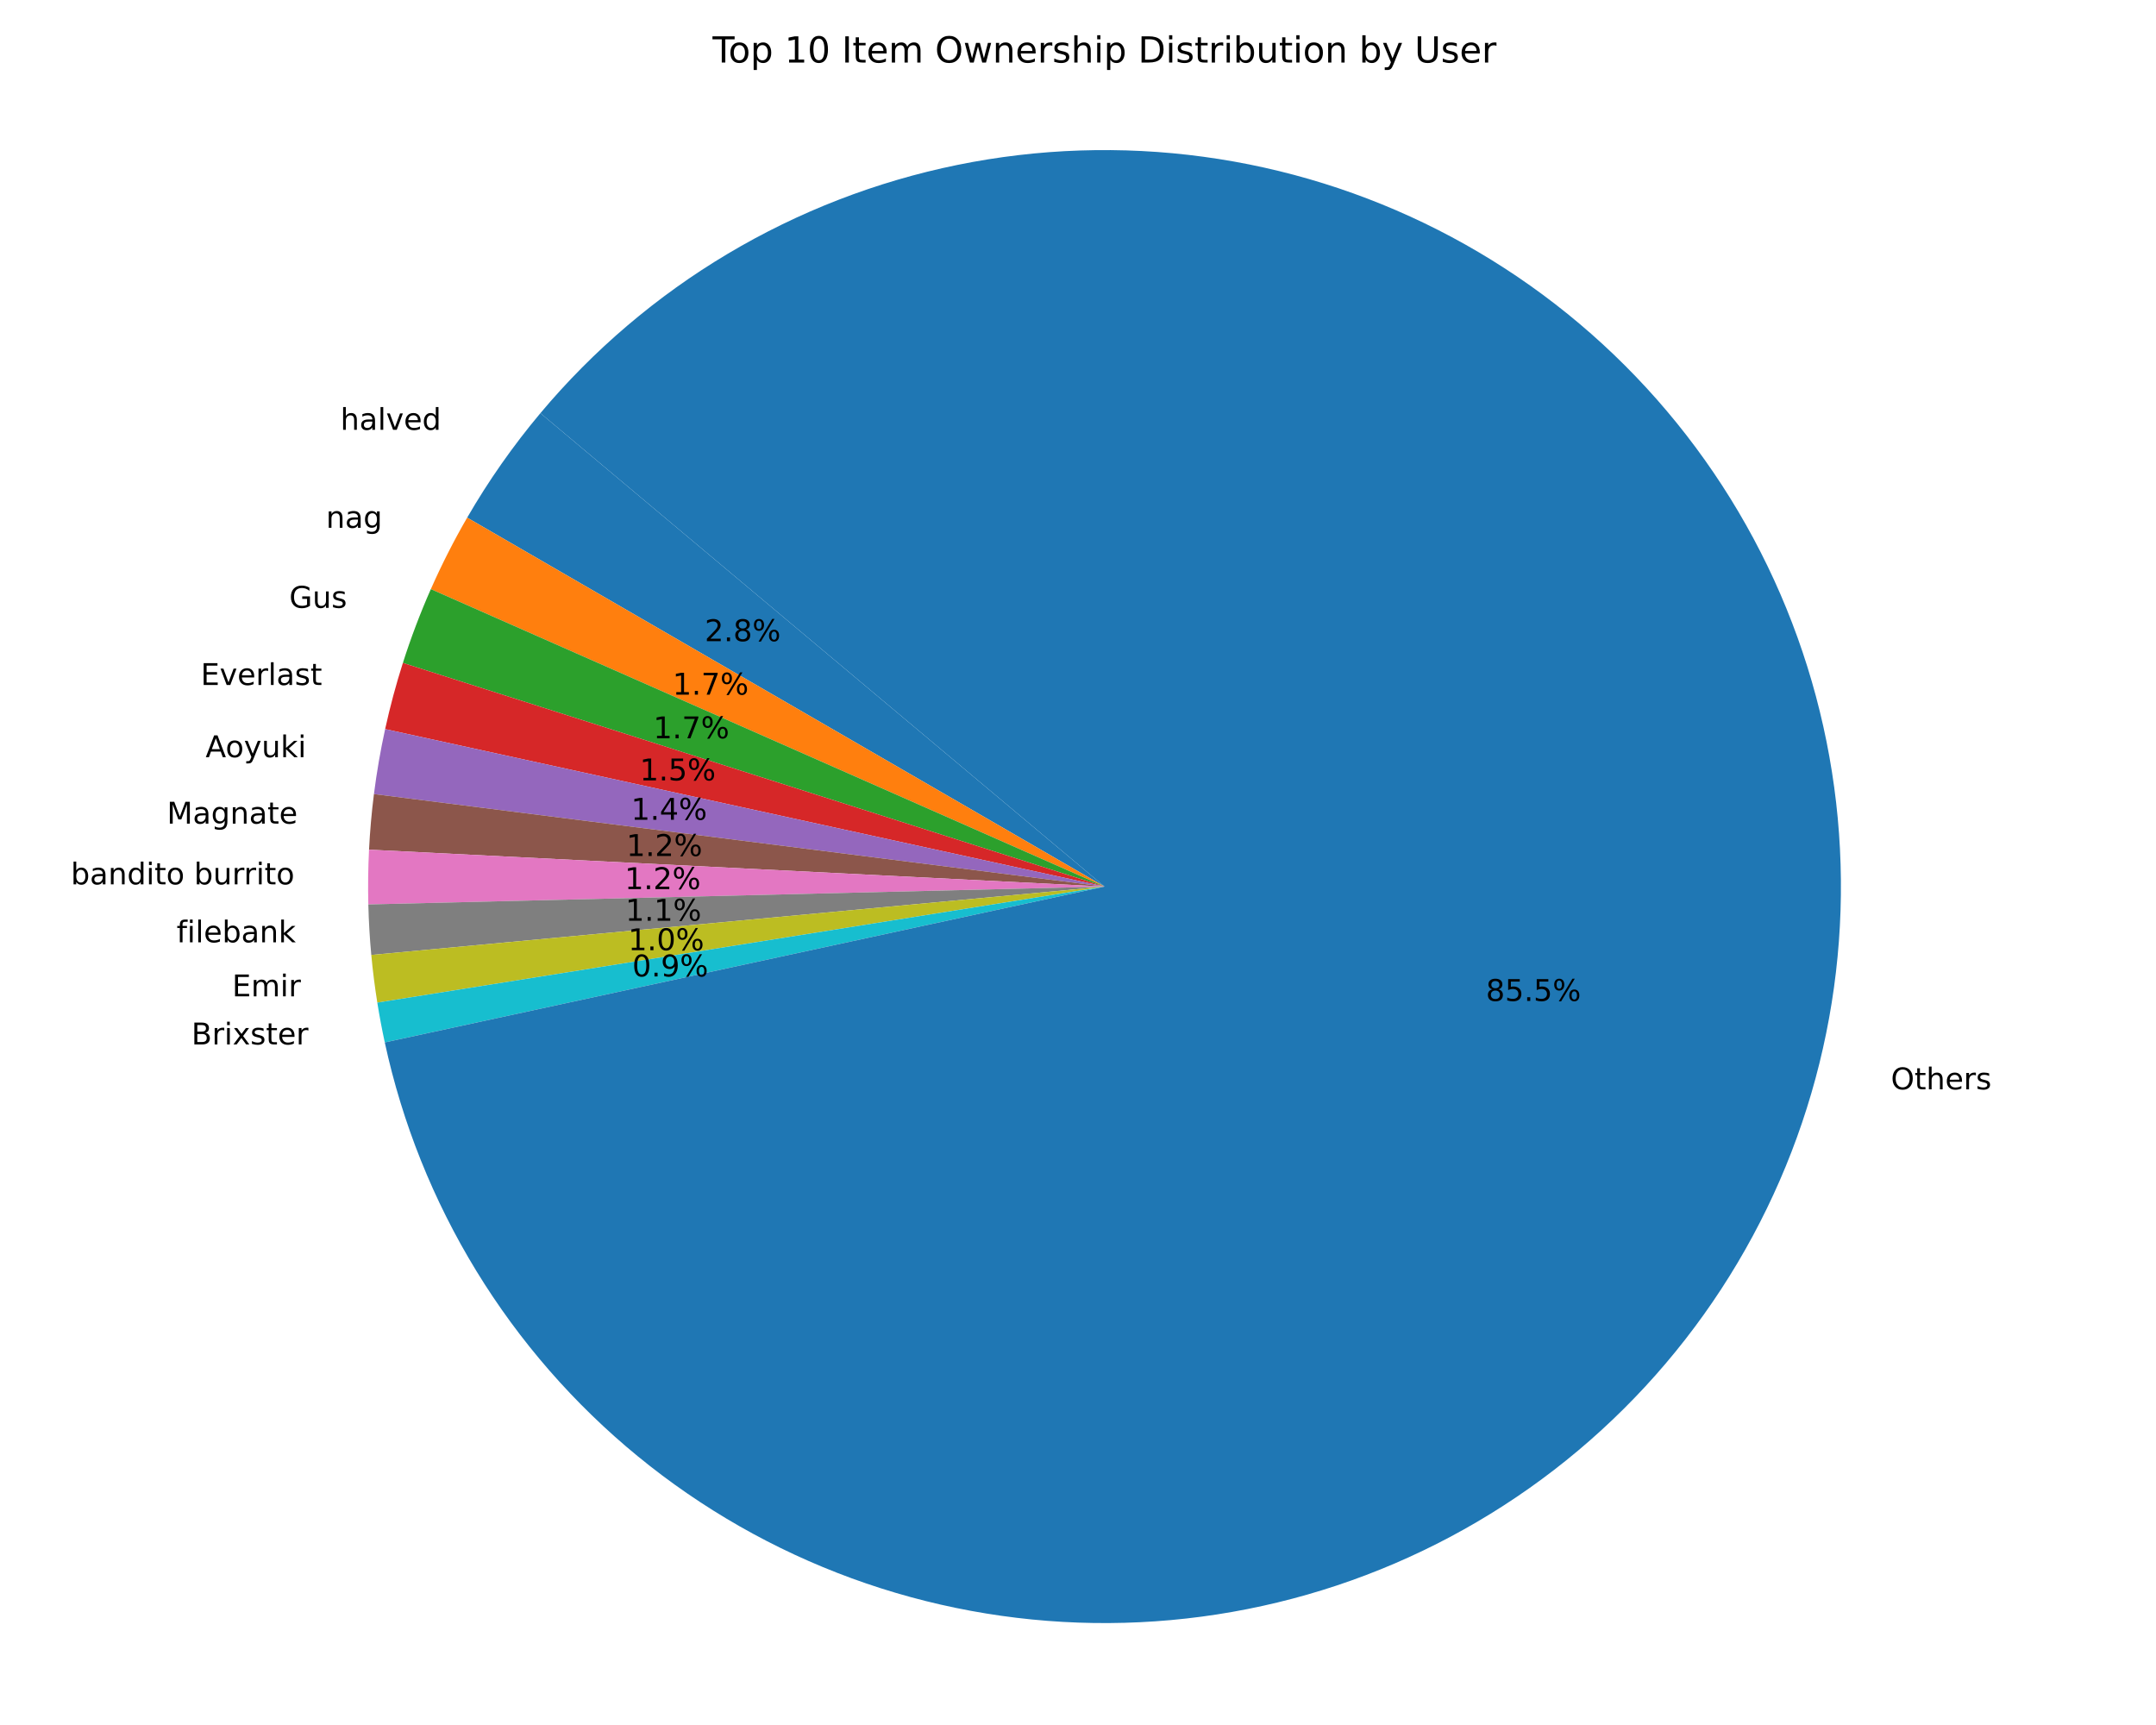
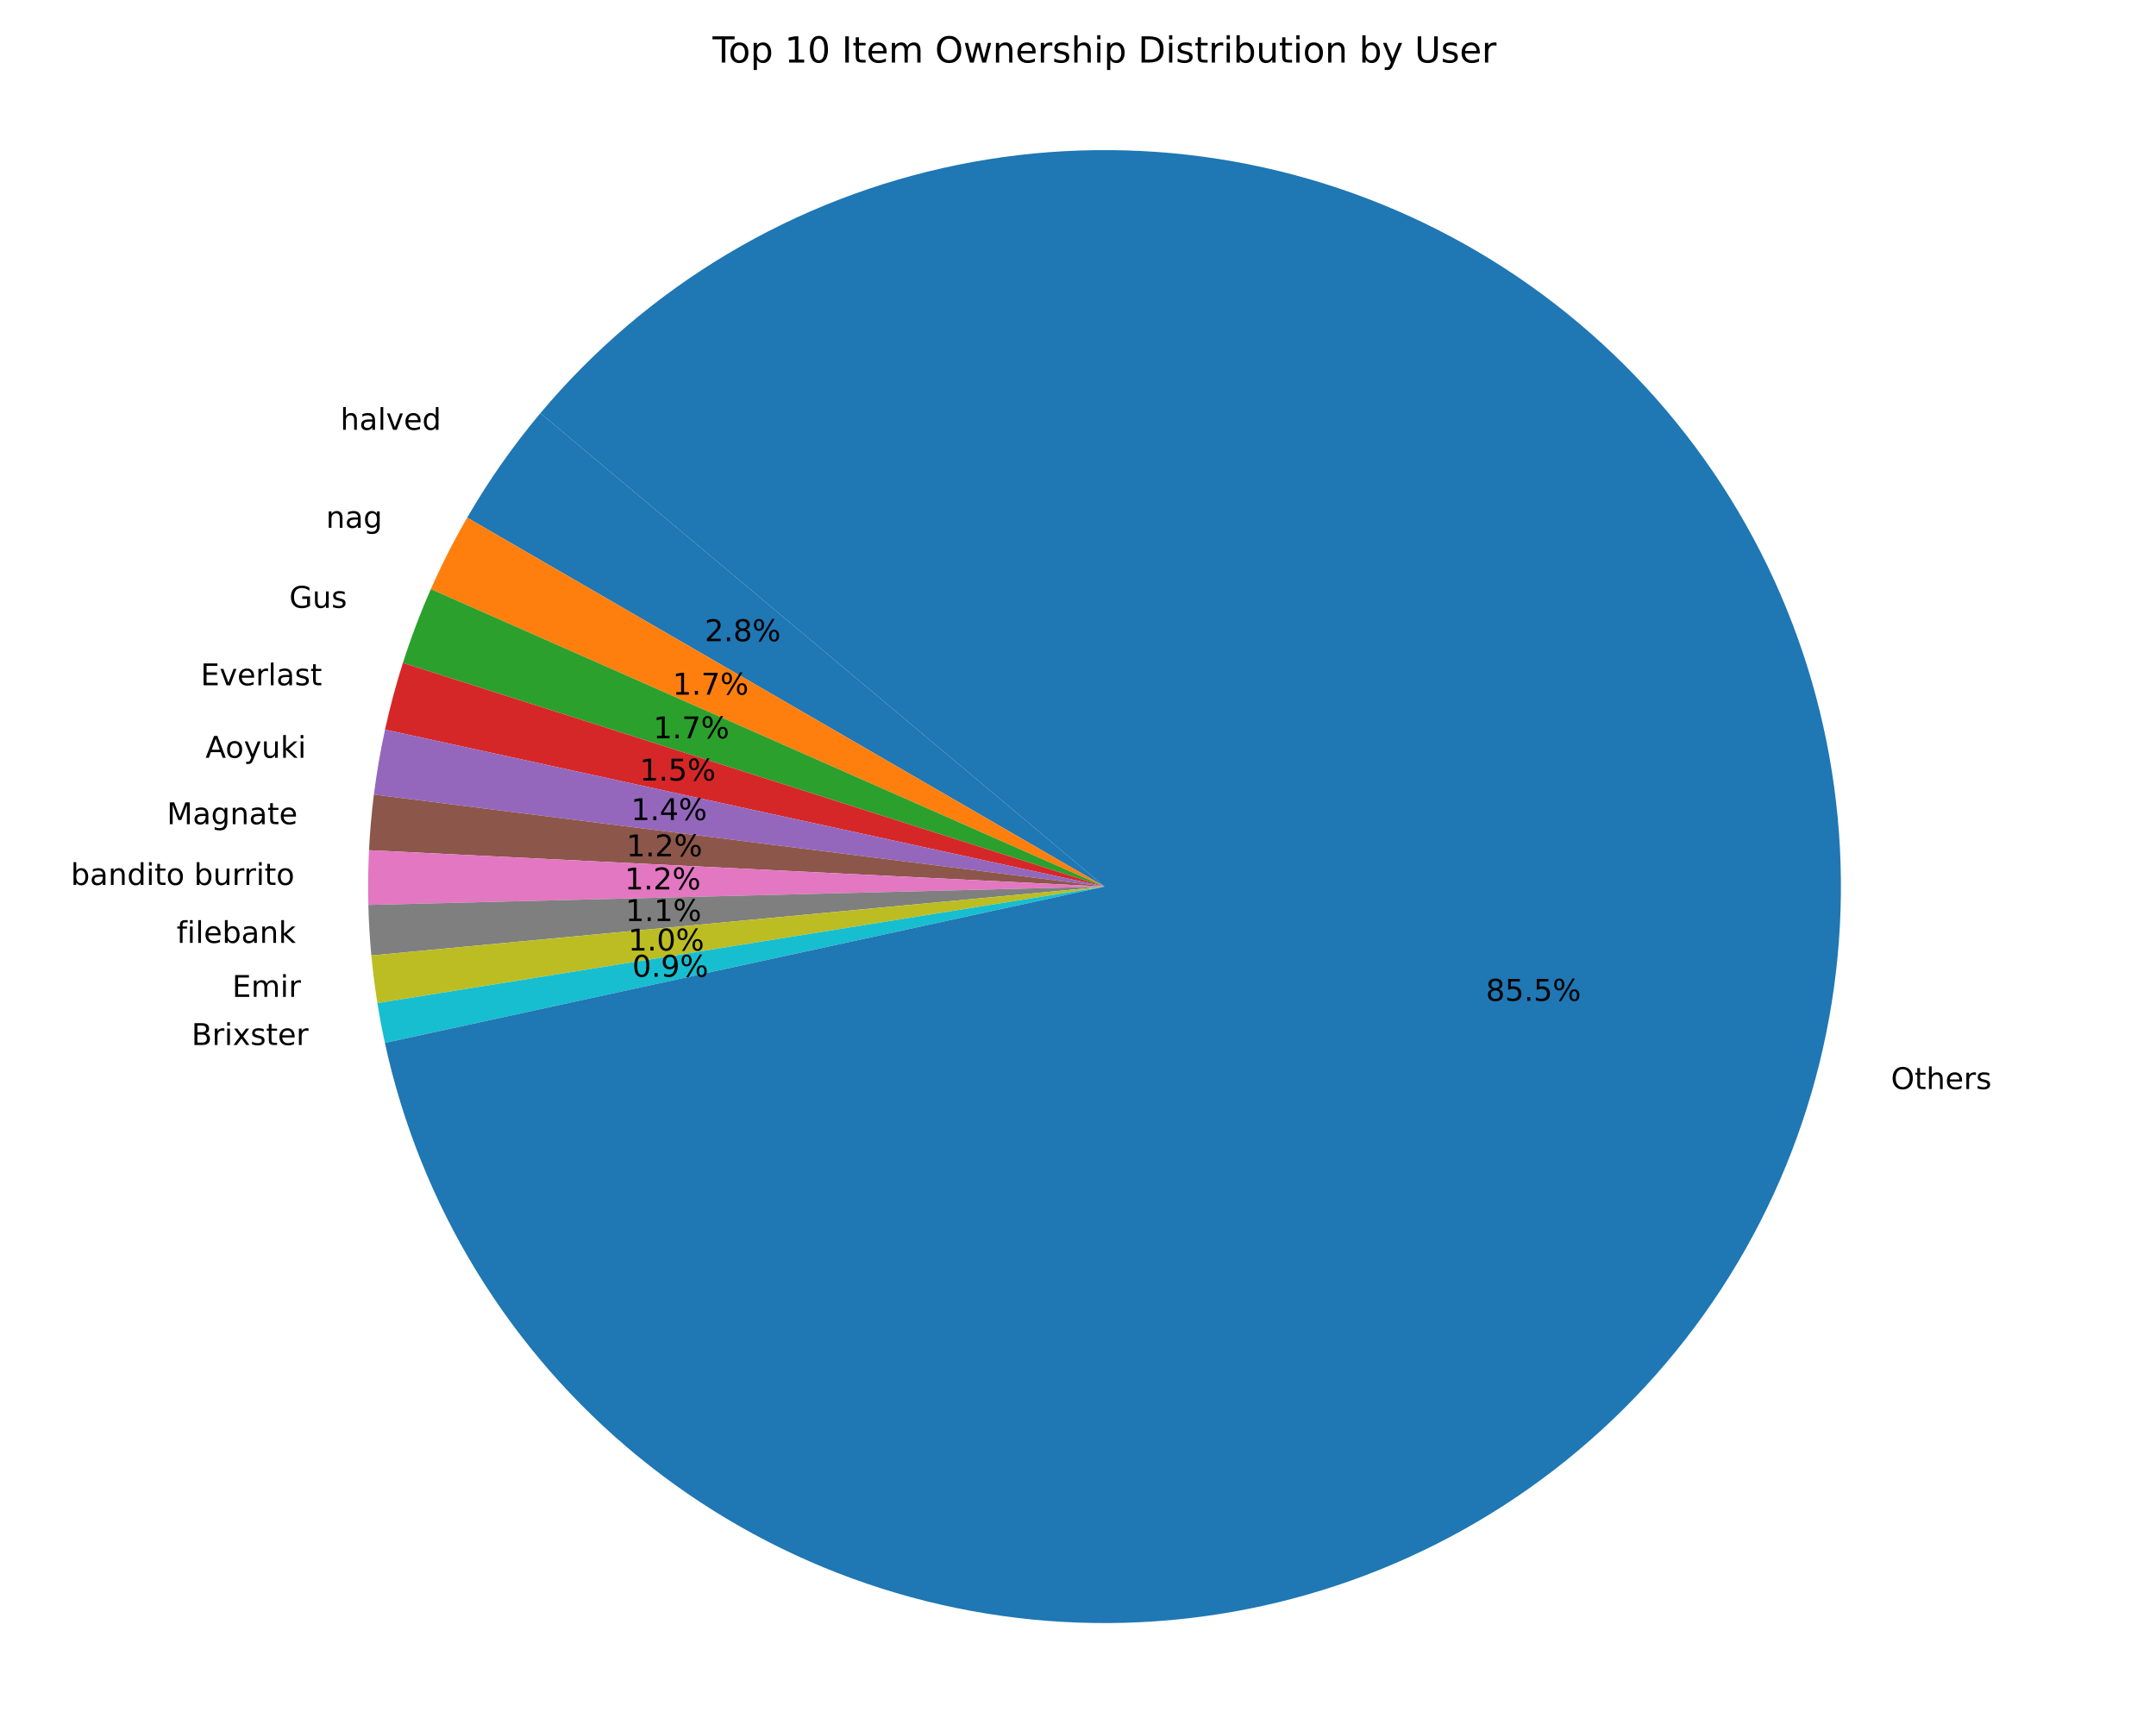
<svg xmlns="http://www.w3.org/2000/svg" xmlns:xlink="http://www.w3.org/1999/xlink" width="720pt" height="576pt" viewBox="0 0 720 576" version="1.1">
  <defs>
    <style type="text/css">*{stroke-linejoin: round; stroke-linecap: butt}</style>
  </defs>
  <g id="figure_1">
    <g id="patch_1">
      <path d="M 0 576  L 720 576  L 720 0  L 0 0  z " style="fill: #ffffff" />
    </g>
    <g id="axes_1">
      <g id="patch_2">
-         <path d="M 180.465 137.962  C 175.895 143.409 171.562 149.051 167.481 154.874  C 163.399 160.697 159.572 166.693 156.01 172.848  L 368.856 296.04  z " style="fill: #1f77b4" />
+         <path d="M 180.467 137.962  C 175.896 143.409 171.564 149.052 167.482 154.874  C 163.401 160.697 159.574 166.694 156.012 172.848  L 368.857 296.04  z " style="fill: #1f77b4" />
      </g>
      <g id="patch_3">
-         <path d="M 156.01 172.848  C 153.773 176.712 151.642 180.637 149.619 184.618  C 147.596 188.599 145.681 192.634 143.878 196.719  L 368.856 296.04  z " style="fill: #ff7f0e" />
+         <path d="M 156.012 172.848  C 153.775 176.713 151.643 180.638 149.62 184.618  C 147.597 188.599 145.683 192.634 143.879 196.719  L 368.857 296.04  z " style="fill: #ff7f0e" />
      </g>
      <g id="patch_4">
-         <path d="M 143.878 196.719  C 142.104 200.738 140.437 204.804 138.881 208.912  C 137.324 213.02 135.878 217.169 134.544 221.355  L 368.856 296.04  z " style="fill: #2ca02c" />
+         <path d="M 143.879 196.719  C 142.105 200.738 140.439 204.804 138.883 208.912  C 137.326 213.02 135.88 217.17 134.546 221.355  L 368.857 296.04  z " style="fill: #2ca02c" />
      </g>
      <g id="patch_5">
-         <path d="M 134.544 221.355  C 133.386 224.99 132.312 228.651 131.324 232.336  C 130.335 236.021 129.433 239.728 128.617 243.455  L 368.856 296.04  z " style="fill: #d62728" />
+         <path d="M 134.546 221.355  C 133.379 225.018 132.297 228.707 131.303 232.42  C 130.308 236.133 129.401 239.869 128.582 243.625  L 368.857 296.04  z " style="fill: #d62728" />
      </g>
      <g id="patch_6">
-         <path d="M 128.617 243.455  C 127.832 247.041 127.128 250.643 126.504 254.261  C 125.881 257.878 125.338 261.509 124.877 265.15  L 368.856 296.04  z " style="fill: #9467bd" />
+         <path d="M 128.582 243.625  C 127.8 247.211 127.098 250.814 126.477 254.432  C 125.856 258.049 125.316 261.68 124.857 265.322  L 368.857 296.04  z " style="fill: #9467bd" />
      </g>
      <g id="patch_7">
-         <path d="M 124.877 265.15  C 124.487 268.232 124.155 271.322 123.882 274.417  C 123.609 277.511 123.394 280.611 123.239 283.714  L 368.856 296.04  z " style="fill: #8c564b" />
+         <path d="M 124.857 265.322  C 124.469 268.405 124.14 271.494 123.868 274.589  C 123.597 277.684 123.385 280.784 123.232 283.887  L 368.857 296.04  z " style="fill: #8c564b" />
      </g>
      <g id="patch_8">
-         <path d="M 123.239 283.714  C 123.086 286.759 122.99 289.807 122.95 292.856  C 122.911 295.905 122.928 298.954 123.002 302.003  L 368.856 296.04  z " style="fill: #e377c2" />
+         <path d="M 123.232 283.887  C 123.081 286.933 122.987 289.981 122.95 293.03  C 122.912 296.078 122.932 299.128 123.008 302.176  L 368.857 296.04  z " style="fill: #e377c2" />
      </g>
      <g id="patch_9">
-         <path d="M 123.002 302.003  C 123.07 304.82 123.187 307.635 123.352 310.448  C 123.517 313.261 123.73 316.071 123.992 318.877  L 368.856 296.04  z " style="fill: #7f7f7f" />
+         <path d="M 123.008 302.176  C 123.078 304.993 123.197 307.808 123.364 310.621  C 123.531 313.434 123.746 316.244 124.01 319.05  L 368.857 296.04  z " style="fill: #7f7f7f" />
      </g>
      <g id="patch_10">
-         <path d="M 123.992 318.877  C 124.24 321.539 124.532 324.196 124.867 326.849  C 125.202 329.501 125.58 332.148 126.001 334.788  L 368.856 296.04  z " style="fill: #bcbd22" />
+         <path d="M 124.01 319.05  C 124.26 321.711 124.554 324.369 124.89 327.021  C 125.227 329.673 125.607 332.319 126.03 334.959  L 368.857 296.04  z " style="fill: #bcbd22" />
      </g>
      <g id="patch_11">
-         <path d="M 126.001 334.788  C 126.356 337.014 126.742 339.235 127.158 341.45  C 127.575 343.666 128.021 345.876 128.498 348.079  L 368.856 296.04  z " style="fill: #17becf" />
+         <path d="M 126.03 334.959  C 126.387 337.185 126.774 339.405 127.192 341.621  C 127.61 343.836 128.058 346.045 128.537 348.248  L 368.857 296.04  z " style="fill: #17becf" />
      </g>
      <g id="patch_12">
-         <path d="M 128.498 348.079  C 134.336 375.041 144.669 400.83 159.063 424.363  C 173.458 447.897 191.711 468.842 213.055 486.319  C 234.4 503.795 258.534 517.557 284.445 527.026  C 310.356 536.495 337.676 541.537 365.26 541.94  C 392.844 542.343 420.3 538.102 446.477 529.395  C 472.654 520.688 497.18 507.638 519.026 490.793  C 540.873 473.947 559.73 453.545 574.806 430.443  C 589.883 407.34 600.965 381.864 607.589 355.084  C 614.212 328.304 616.282 300.6 613.713 273.133  C 611.143 245.666 603.97 218.826 592.494 193.739  C 581.019 168.653 565.403 145.675 546.303 125.769  C 527.203 105.864 504.889 89.314 480.297 76.813  C 455.705 64.312 429.184 56.037 401.847 52.337  C 374.509 48.636 346.743 49.561 319.712 55.074  C 292.682 60.587 266.771 70.608 243.066 84.719  C 219.361 98.83 198.198 116.829 180.465 137.962  L 368.856 296.04  z " style="fill: #1f77b4" />
+         <path d="M 128.537 348.248  C 134.392 375.203 144.742 400.981 159.15 424.502  C 173.558 448.022 191.822 468.953 213.174 486.414  C 234.527 503.875 258.665 517.621 284.578 527.073  C 310.491 536.526 337.811 541.552 365.391 541.941  C 392.971 542.33 420.422 538.076 446.591 529.357  C 472.76 520.638 497.276 507.579 519.112 490.726  C 540.949 473.873 559.794 453.466 574.86 430.361  C 589.925 407.255 600.997 381.779 607.61 355  C 614.223 328.221 616.284 300.52 613.706 273.058  C 611.128 245.595 603.948 218.761 592.468 193.681  C 580.987 168.6 565.368 145.629 546.266 125.731  C 527.164 105.832 504.85 89.289 480.259 76.794  C 455.668 64.299 429.15 56.03 401.815 52.333  C 374.481 48.636 346.719 49.565 319.692 55.079  C 292.666 60.593 266.759 70.615 243.058 84.725  C 219.357 98.835 198.197 116.832 180.467 137.962  L 368.857 296.04  z " style="fill: #1f77b4" />
      </g>
      <g id="matplotlib.axis_1" />
      <g id="matplotlib.axis_2" />
      <g id="text_1">
-         <g transform="translate(113.6792 143.5168) scale(0.1 -0.1)">
+         <g transform="translate(113.6808 143.5173) scale(0.1 -0.1)">
          <defs>
            <path id="DejaVuSans-68" d="M 3513 2113  L 3513 0  L 2938 0  L 2938 2094  Q 2938 2591 2744 2837  Q 2550 3084 2163 3084  Q 1697 3084 1428 2787  Q 1159 2491 1159 1978  L 1159 0  L 581 0  L 581 4863  L 1159 4863  L 1159 2956  Q 1366 3272 1645 3428  Q 1925 3584 2291 3584  Q 2894 3584 3203 3211  Q 3513 2838 3513 2113  z " transform="scale(0.015625)" />
            <path id="DejaVuSans-61" d="M 2194 1759  Q 1497 1759 1228 1600  Q 959 1441 959 1056  Q 959 750 1161 570  Q 1363 391 1709 391  Q 2188 391 2477 730  Q 2766 1069 2766 1631  L 2766 1759  L 2194 1759  z M 3341 1997  L 3341 0  L 2766 0  L 2766 531  Q 2569 213 2275 61  Q 1981 -91 1556 -91  Q 1019 -91 701 211  Q 384 513 384 1019  Q 384 1609 779 1909  Q 1175 2209 1959 2209  L 2766 2209  L 2766 2266  Q 2766 2663 2505 2880  Q 2244 3097 1772 3097  Q 1472 3097 1187 3025  Q 903 2953 641 2809  L 641 3341  Q 956 3463 1253 3523  Q 1550 3584 1831 3584  Q 2591 3584 2966 3190  Q 3341 2797 3341 1997  z " transform="scale(0.015625)" />
            <path id="DejaVuSans-6c" d="M 603 4863  L 1178 4863  L 1178 0  L 603 0  L 603 4863  z " transform="scale(0.015625)" />
            <path id="DejaVuSans-76" d="M 191 3500  L 800 3500  L 1894 563  L 2988 3500  L 3597 3500  L 2284 0  L 1503 0  L 191 3500  z " transform="scale(0.015625)" />
            <path id="DejaVuSans-65" d="M 3597 1894  L 3597 1613  L 953 1613  Q 991 1019 1311 708  Q 1631 397 2203 397  Q 2534 397 2845 478  Q 3156 559 3463 722  L 3463 178  Q 3153 47 2828 -22  Q 2503 -91 2169 -91  Q 1331 -91 842 396  Q 353 884 353 1716  Q 353 2575 817 3079  Q 1281 3584 2069 3584  Q 2775 3584 3186 3129  Q 3597 2675 3597 1894  z M 3022 2063  Q 3016 2534 2758 2815  Q 2500 3097 2075 3097  Q 1594 3097 1305 2825  Q 1016 2553 972 2059  L 3022 2063  z " transform="scale(0.015625)" />
            <path id="DejaVuSans-64" d="M 2906 2969  L 2906 4863  L 3481 4863  L 3481 0  L 2906 0  L 2906 525  Q 2725 213 2448 61  Q 2172 -91 1784 -91  Q 1150 -91 751 415  Q 353 922 353 1747  Q 353 2572 751 3078  Q 1150 3584 1784 3584  Q 2172 3584 2448 3432  Q 2725 3281 2906 2969  z M 947 1747  Q 947 1113 1208 752  Q 1469 391 1925 391  Q 2381 391 2643 752  Q 2906 1113 2906 1747  Q 2906 2381 2643 2742  Q 2381 3103 1925 3103  Q 1469 3103 1208 2742  Q 947 2381 947 1747  z " transform="scale(0.015625)" />
          </defs>
          <use xlink:href="#DejaVuSans-68" />
          <use xlink:href="#DejaVuSans-61" transform="translate(63.37891 0)" />
          <use xlink:href="#DejaVuSans-6c" transform="translate(124.6582 0)" />
          <use xlink:href="#DejaVuSans-76" transform="translate(152.4414 0)" />
          <use xlink:href="#DejaVuSans-65" transform="translate(211.6211 0)" />
          <use xlink:href="#DejaVuSans-64" transform="translate(273.1445 0)" />
        </g>
      </g>
      <g id="text_2">
-         <g transform="translate(235.3284 214.0998) scale(0.1 -0.1)">
+         <g transform="translate(235.3297 214.1) scale(0.1 -0.1)">
          <defs>
            <path id="DejaVuSans-32" d="M 1228 531  L 3431 531  L 3431 0  L 469 0  L 469 531  Q 828 903 1448 1529  Q 2069 2156 2228 2338  Q 2531 2678 2651 2914  Q 2772 3150 2772 3378  Q 2772 3750 2511 3984  Q 2250 4219 1831 4219  Q 1534 4219 1204 4116  Q 875 4013 500 3803  L 500 4441  Q 881 4594 1212 4672  Q 1544 4750 1819 4750  Q 2544 4750 2975 4387  Q 3406 4025 3406 3419  Q 3406 3131 3298 2873  Q 3191 2616 2906 2266  Q 2828 2175 2409 1742  Q 1991 1309 1228 531  z " transform="scale(0.015625)" />
            <path id="DejaVuSans-2e" d="M 684 794  L 1344 794  L 1344 0  L 684 0  L 684 794  z " transform="scale(0.015625)" />
            <path id="DejaVuSans-38" d="M 2034 2216  Q 1584 2216 1326 1975  Q 1069 1734 1069 1313  Q 1069 891 1326 650  Q 1584 409 2034 409  Q 2484 409 2743 651  Q 3003 894 3003 1313  Q 3003 1734 2745 1975  Q 2488 2216 2034 2216  z M 1403 2484  Q 997 2584 770 2862  Q 544 3141 544 3541  Q 544 4100 942 4425  Q 1341 4750 2034 4750  Q 2731 4750 3128 4425  Q 3525 4100 3525 3541  Q 3525 3141 3298 2862  Q 3072 2584 2669 2484  Q 3125 2378 3379 2068  Q 3634 1759 3634 1313  Q 3634 634 3220 271  Q 2806 -91 2034 -91  Q 1263 -91 848 271  Q 434 634 434 1313  Q 434 1759 690 2068  Q 947 2378 1403 2484  z M 1172 3481  Q 1172 3119 1398 2916  Q 1625 2713 2034 2713  Q 2441 2713 2670 2916  Q 2900 3119 2900 3481  Q 2900 3844 2670 4047  Q 2441 4250 2034 4250  Q 1625 4250 1398 4047  Q 1172 3844 1172 3481  z " transform="scale(0.015625)" />
            <path id="DejaVuSans-25" d="M 4653 2053  Q 4381 2053 4226 1822  Q 4072 1591 4072 1178  Q 4072 772 4226 539  Q 4381 306 4653 306  Q 4919 306 5073 539  Q 5228 772 5228 1178  Q 5228 1588 5073 1820  Q 4919 2053 4653 2053  z M 4653 2450  Q 5147 2450 5437 2106  Q 5728 1763 5728 1178  Q 5728 594 5436 251  Q 5144 -91 4653 -91  Q 4153 -91 3862 251  Q 3572 594 3572 1178  Q 3572 1766 3864 2108  Q 4156 2450 4653 2450  z M 1428 4353  Q 1159 4353 1004 4120  Q 850 3888 850 3481  Q 850 3069 1003 2837  Q 1156 2606 1428 2606  Q 1700 2606 1854 2837  Q 2009 3069 2009 3481  Q 2009 3884 1853 4118  Q 1697 4353 1428 4353  z M 4250 4750  L 4750 4750  L 1831 -91  L 1331 -91  L 4250 4750  z M 1428 4750  Q 1922 4750 2215 4408  Q 2509 4066 2509 3481  Q 2509 2891 2217 2550  Q 1925 2209 1428 2209  Q 931 2209 642 2551  Q 353 2894 353 3481  Q 353 4063 643 4406  Q 934 4750 1428 4750  z " transform="scale(0.015625)" />
          </defs>
          <use xlink:href="#DejaVuSans-32" />
          <use xlink:href="#DejaVuSans-2e" transform="translate(63.62305 0)" />
          <use xlink:href="#DejaVuSans-38" transform="translate(95.41016 0)" />
          <use xlink:href="#DejaVuSans-25" transform="translate(159.0332 0)" />
        </g>
      </g>
      <g id="text_3">
-         <g transform="translate(108.881 176.2352) scale(0.1 -0.1)">
+         <g transform="translate(108.8826 176.2356) scale(0.1 -0.1)">
          <defs>
            <path id="DejaVuSans-6e" d="M 3513 2113  L 3513 0  L 2938 0  L 2938 2094  Q 2938 2591 2744 2837  Q 2550 3084 2163 3084  Q 1697 3084 1428 2787  Q 1159 2491 1159 1978  L 1159 0  L 581 0  L 581 3500  L 1159 3500  L 1159 2956  Q 1366 3272 1645 3428  Q 1925 3584 2291 3584  Q 2894 3584 3203 3211  Q 3513 2838 3513 2113  z " transform="scale(0.015625)" />
            <path id="DejaVuSans-67" d="M 2906 1791  Q 2906 2416 2648 2759  Q 2391 3103 1925 3103  Q 1463 3103 1205 2759  Q 947 2416 947 1791  Q 947 1169 1205 825  Q 1463 481 1925 481  Q 2391 481 2648 825  Q 2906 1169 2906 1791  z M 3481 434  Q 3481 -459 3084 -895  Q 2688 -1331 1869 -1331  Q 1566 -1331 1297 -1286  Q 1028 -1241 775 -1147  L 775 -588  Q 1028 -725 1275 -790  Q 1522 -856 1778 -856  Q 2344 -856 2625 -561  Q 2906 -266 2906 331  L 2906 616  Q 2728 306 2450 153  Q 2172 0 1784 0  Q 1141 0 747 490  Q 353 981 353 1791  Q 353 2603 747 3093  Q 1141 3584 1784 3584  Q 2172 3584 2450 3431  Q 2728 3278 2906 2969  L 2906 3500  L 3481 3500  L 3481 434  z " transform="scale(0.015625)" />
          </defs>
          <use xlink:href="#DejaVuSans-6e" />
          <use xlink:href="#DejaVuSans-61" transform="translate(63.37891 0)" />
          <use xlink:href="#DejaVuSans-67" transform="translate(124.6582 0)" />
        </g>
      </g>
      <g id="text_4">
-         <g transform="translate(224.6112 231.9462) scale(0.1 -0.1)">
+         <g transform="translate(224.6125 231.9464) scale(0.1 -0.1)">
          <defs>
            <path id="DejaVuSans-31" d="M 794 531  L 1825 531  L 1825 4091  L 703 3866  L 703 4441  L 1819 4666  L 2450 4666  L 2450 531  L 3481 531  L 3481 0  L 794 0  L 794 531  z " transform="scale(0.015625)" />
            <path id="DejaVuSans-37" d="M 525 4666  L 3525 4666  L 3525 4397  L 1831 0  L 1172 0  L 2766 4134  L 525 4134  L 525 4666  z " transform="scale(0.015625)" />
          </defs>
          <use xlink:href="#DejaVuSans-31" />
          <use xlink:href="#DejaVuSans-2e" transform="translate(63.62305 0)" />
          <use xlink:href="#DejaVuSans-37" transform="translate(95.41016 0)" />
          <use xlink:href="#DejaVuSans-25" transform="translate(159.0332 0)" />
        </g>
      </g>
      <g id="text_5">
-         <g transform="translate(96.58811 202.9586) scale(0.1 -0.1)">
+         <g transform="translate(96.58982 202.9589) scale(0.1 -0.1)">
          <defs>
            <path id="DejaVuSans-47" d="M 3809 666  L 3809 1919  L 2778 1919  L 2778 2438  L 4434 2438  L 4434 434  Q 4069 175 3628 42  Q 3188 -91 2688 -91  Q 1594 -91 976 548  Q 359 1188 359 2328  Q 359 3472 976 4111  Q 1594 4750 2688 4750  Q 3144 4750 3555 4637  Q 3966 4525 4313 4306  L 4313 3634  Q 3963 3931 3569 4081  Q 3175 4231 2741 4231  Q 1884 4231 1454 3753  Q 1025 3275 1025 2328  Q 1025 1384 1454 906  Q 1884 428 2741 428  Q 3075 428 3337 486  Q 3600 544 3809 666  z " transform="scale(0.015625)" />
            <path id="DejaVuSans-75" d="M 544 1381  L 544 3500  L 1119 3500  L 1119 1403  Q 1119 906 1312 657  Q 1506 409 1894 409  Q 2359 409 2629 706  Q 2900 1003 2900 1516  L 2900 3500  L 3475 3500  L 3475 0  L 2900 0  L 2900 538  Q 2691 219 2414 64  Q 2138 -91 1772 -91  Q 1169 -91 856 284  Q 544 659 544 1381  z M 1991 3584  L 1991 3584  z " transform="scale(0.015625)" />
            <path id="DejaVuSans-73" d="M 2834 3397  L 2834 2853  Q 2591 2978 2328 3040  Q 2066 3103 1784 3103  Q 1356 3103 1142 2972  Q 928 2841 928 2578  Q 928 2378 1081 2264  Q 1234 2150 1697 2047  L 1894 2003  Q 2506 1872 2764 1633  Q 3022 1394 3022 966  Q 3022 478 2636 193  Q 2250 -91 1575 -91  Q 1294 -91 989 -36  Q 684 19 347 128  L 347 722  Q 666 556 975 473  Q 1284 391 1588 391  Q 1994 391 2212 530  Q 2431 669 2431 922  Q 2431 1156 2273 1281  Q 2116 1406 1581 1522  L 1381 1569  Q 847 1681 609 1914  Q 372 2147 372 2553  Q 372 3047 722 3315  Q 1072 3584 1716 3584  Q 2034 3584 2315 3537  Q 2597 3491 2834 3397  z " transform="scale(0.015625)" />
          </defs>
          <use xlink:href="#DejaVuSans-47" />
          <use xlink:href="#DejaVuSans-75" transform="translate(77.49023 0)" />
          <use xlink:href="#DejaVuSans-73" transform="translate(140.8691 0)" />
        </g>
      </g>
      <g id="text_6">
-         <g transform="translate(218.1685 246.5226) scale(0.1 -0.1)">
+         <g transform="translate(218.1699 246.5227) scale(0.1 -0.1)">
          <use xlink:href="#DejaVuSans-31" />
          <use xlink:href="#DejaVuSans-2e" transform="translate(63.62305 0)" />
          <use xlink:href="#DejaVuSans-37" transform="translate(95.41016 0)" />
          <use xlink:href="#DejaVuSans-25" transform="translate(159.0332 0)" />
        </g>
      </g>
      <g id="text_7">
-         <g transform="translate(67.03287 228.7251) scale(0.1 -0.1)">
+         <g transform="translate(67.00991 228.8174) scale(0.1 -0.1)">
          <defs>
            <path id="DejaVuSans-45" d="M 628 4666  L 3578 4666  L 3578 4134  L 1259 4134  L 1259 2753  L 3481 2753  L 3481 2222  L 1259 2222  L 1259 531  L 3634 531  L 3634 0  L 628 0  L 628 4666  z " transform="scale(0.015625)" />
            <path id="DejaVuSans-72" d="M 2631 2963  Q 2534 3019 2420 3045  Q 2306 3072 2169 3072  Q 1681 3072 1420 2755  Q 1159 2438 1159 1844  L 1159 0  L 581 0  L 581 3500  L 1159 3500  L 1159 2956  Q 1341 3275 1631 3429  Q 1922 3584 2338 3584  Q 2397 3584 2469 3576  Q 2541 3569 2628 3553  L 2631 2963  z " transform="scale(0.015625)" />
            <path id="DejaVuSans-74" d="M 1172 4494  L 1172 3500  L 2356 3500  L 2356 3053  L 1172 3053  L 1172 1153  Q 1172 725 1289 603  Q 1406 481 1766 481  L 2356 481  L 2356 0  L 1766 0  Q 1100 0 847 248  Q 594 497 594 1153  L 594 3053  L 172 3053  L 172 3500  L 594 3500  L 594 4494  L 1172 4494  z " transform="scale(0.015625)" />
          </defs>
          <use xlink:href="#DejaVuSans-45" />
          <use xlink:href="#DejaVuSans-76" transform="translate(63.18359 0)" />
          <use xlink:href="#DejaVuSans-65" transform="translate(122.3633 0)" />
          <use xlink:href="#DejaVuSans-72" transform="translate(183.8867 0)" />
          <use xlink:href="#DejaVuSans-6c" transform="translate(225 0)" />
          <use xlink:href="#DejaVuSans-61" transform="translate(252.7832 0)" />
          <use xlink:href="#DejaVuSans-73" transform="translate(314.0625 0)" />
          <use xlink:href="#DejaVuSans-74" transform="translate(366.1621 0)" />
        </g>
      </g>
      <g id="text_8">
-         <g transform="translate(213.6341 260.577) scale(0.1 -0.1)">
+         <g transform="translate(213.622 260.6274) scale(0.1 -0.1)">
          <defs>
            <path id="DejaVuSans-35" d="M 691 4666  L 3169 4666  L 3169 4134  L 1269 4134  L 1269 2991  Q 1406 3038 1543 3061  Q 1681 3084 1819 3084  Q 2600 3084 3056 2656  Q 3513 2228 3513 1497  Q 3513 744 3044 326  Q 2575 -91 1722 -91  Q 1428 -91 1123 -41  Q 819 9 494 109  L 494 744  Q 775 591 1075 516  Q 1375 441 1709 441  Q 2250 441 2565 725  Q 2881 1009 2881 1497  Q 2881 1984 2565 2268  Q 2250 2553 1709 2553  Q 1456 2553 1204 2497  Q 953 2441 691 2322  L 691 4666  z " transform="scale(0.015625)" />
          </defs>
          <use xlink:href="#DejaVuSans-31" />
          <use xlink:href="#DejaVuSans-2e" transform="translate(63.62305 0)" />
          <use xlink:href="#DejaVuSans-35" transform="translate(95.41016 0)" />
          <use xlink:href="#DejaVuSans-25" transform="translate(159.0332 0)" />
        </g>
      </g>
      <g id="text_9">
-         <g transform="translate(68.65982 252.8422) scale(0.1 -0.1)">
+         <g transform="translate(68.62925 253.0302) scale(0.1 -0.1)">
          <defs>
            <path id="DejaVuSans-41" d="M 2188 4044  L 1331 1722  L 3047 1722  L 2188 4044  z M 1831 4666  L 2547 4666  L 4325 0  L 3669 0  L 3244 1197  L 1141 1197  L 716 0  L 50 0  L 1831 4666  z " transform="scale(0.015625)" />
            <path id="DejaVuSans-6f" d="M 1959 3097  Q 1497 3097 1228 2736  Q 959 2375 959 1747  Q 959 1119 1226 758  Q 1494 397 1959 397  Q 2419 397 2687 759  Q 2956 1122 2956 1747  Q 2956 2369 2687 2733  Q 2419 3097 1959 3097  z M 1959 3584  Q 2709 3584 3137 3096  Q 3566 2609 3566 1747  Q 3566 888 3137 398  Q 2709 -91 1959 -91  Q 1206 -91 779 398  Q 353 888 353 1747  Q 353 2609 779 3096  Q 1206 3584 1959 3584  z " transform="scale(0.015625)" />
            <path id="DejaVuSans-79" d="M 2059 -325  Q 1816 -950 1584 -1140  Q 1353 -1331 966 -1331  L 506 -1331  L 506 -850  L 844 -850  Q 1081 -850 1212 -737  Q 1344 -625 1503 -206  L 1606 56  L 191 3500  L 800 3500  L 1894 763  L 2988 3500  L 3597 3500  L 2059 -325  z " transform="scale(0.015625)" />
            <path id="DejaVuSans-6b" d="M 581 4863  L 1159 4863  L 1159 1991  L 2875 3500  L 3609 3500  L 1753 1863  L 3688 0  L 2938 0  L 1159 1709  L 1159 0  L 581 0  L 581 4863  z " transform="scale(0.015625)" />
            <path id="DejaVuSans-69" d="M 603 3500  L 1178 3500  L 1178 0  L 603 0  L 603 3500  z M 603 4863  L 1178 4863  L 1178 4134  L 603 4134  L 603 4863  z " transform="scale(0.015625)" />
          </defs>
          <use xlink:href="#DejaVuSans-41" />
          <use xlink:href="#DejaVuSans-6f" transform="translate(66.6582 0)" />
          <use xlink:href="#DejaVuSans-79" transform="translate(127.8398 0)" />
          <use xlink:href="#DejaVuSans-75" transform="translate(187.0195 0)" />
          <use xlink:href="#DejaVuSans-6b" transform="translate(250.3984 0)" />
          <use xlink:href="#DejaVuSans-69" transform="translate(308.3086 0)" />
        </g>
      </g>
      <g id="text_10">
-         <g transform="translate(210.7425 273.7318) scale(0.1 -0.1)">
+         <g transform="translate(210.7263 273.8344) scale(0.1 -0.1)">
          <defs>
            <path id="DejaVuSans-34" d="M 2419 4116  L 825 1625  L 2419 1625  L 2419 4116  z M 2253 4666  L 3047 4666  L 3047 1625  L 3713 1625  L 3713 1100  L 3047 1100  L 3047 0  L 2419 0  L 2419 1100  L 313 1100  L 313 1709  L 2253 4666  z " transform="scale(0.015625)" />
          </defs>
          <use xlink:href="#DejaVuSans-31" />
          <use xlink:href="#DejaVuSans-2e" transform="translate(63.62305 0)" />
          <use xlink:href="#DejaVuSans-34" transform="translate(95.41016 0)" />
          <use xlink:href="#DejaVuSans-25" transform="translate(159.0332 0)" />
        </g>
      </g>
      <g id="text_11">
-         <g transform="translate(55.74086 275.0136) scale(0.1 -0.1)">
+         <g transform="translate(55.72592 275.2037) scale(0.1 -0.1)">
          <defs>
            <path id="DejaVuSans-4d" d="M 628 4666  L 1569 4666  L 2759 1491  L 3956 4666  L 4897 4666  L 4897 0  L 4281 0  L 4281 4097  L 3078 897  L 2444 897  L 1241 4097  L 1241 0  L 628 0  L 628 4666  z " transform="scale(0.015625)" />
          </defs>
          <use xlink:href="#DejaVuSans-4d" />
          <use xlink:href="#DejaVuSans-61" transform="translate(86.2793 0)" />
          <use xlink:href="#DejaVuSans-67" transform="translate(147.5586 0)" />
          <use xlink:href="#DejaVuSans-6e" transform="translate(211.0352 0)" />
          <use xlink:href="#DejaVuSans-61" transform="translate(274.4141 0)" />
          <use xlink:href="#DejaVuSans-74" transform="translate(335.6934 0)" />
          <use xlink:href="#DejaVuSans-65" transform="translate(374.9023 0)" />
        </g>
      </g>
      <g id="text_12">
-         <g transform="translate(209.1691 285.8253) scale(0.1 -0.1)">
+         <g transform="translate(209.1614 285.929) scale(0.1 -0.1)">
          <use xlink:href="#DejaVuSans-31" />
          <use xlink:href="#DejaVuSans-2e" transform="translate(63.62305 0)" />
          <use xlink:href="#DejaVuSans-32" transform="translate(95.41016 0)" />
          <use xlink:href="#DejaVuSans-25" transform="translate(159.0332 0)" />
        </g>
      </g>
      <g id="text_13">
-         <g transform="translate(23.65175 295.2972) scale(0.1 -0.1)">
+         <g transform="translate(23.65111 295.4879) scale(0.1 -0.1)">
          <defs>
            <path id="DejaVuSans-62" d="M 3116 1747  Q 3116 2381 2855 2742  Q 2594 3103 2138 3103  Q 1681 3103 1420 2742  Q 1159 2381 1159 1747  Q 1159 1113 1420 752  Q 1681 391 2138 391  Q 2594 391 2855 752  Q 3116 1113 3116 1747  z M 1159 2969  Q 1341 3281 1617 3432  Q 1894 3584 2278 3584  Q 2916 3584 3314 3078  Q 3713 2572 3713 1747  Q 3713 922 3314 415  Q 2916 -91 2278 -91  Q 1894 -91 1617 61  Q 1341 213 1159 525  L 1159 0  L 581 0  L 581 4863  L 1159 4863  L 1159 2969  z " transform="scale(0.015625)" />
            <path id="DejaVuSans-20" transform="scale(0.015625)" />
          </defs>
          <use xlink:href="#DejaVuSans-62" />
          <use xlink:href="#DejaVuSans-61" transform="translate(63.47656 0)" />
          <use xlink:href="#DejaVuSans-6e" transform="translate(124.7559 0)" />
          <use xlink:href="#DejaVuSans-64" transform="translate(188.1348 0)" />
          <use xlink:href="#DejaVuSans-69" transform="translate(251.6113 0)" />
          <use xlink:href="#DejaVuSans-74" transform="translate(279.3945 0)" />
          <use xlink:href="#DejaVuSans-6f" transform="translate(318.6035 0)" />
          <use xlink:href="#DejaVuSans-20" transform="translate(379.7852 0)" />
          <use xlink:href="#DejaVuSans-62" transform="translate(411.5723 0)" />
          <use xlink:href="#DejaVuSans-75" transform="translate(475.0488 0)" />
          <use xlink:href="#DejaVuSans-72" transform="translate(538.4277 0)" />
          <use xlink:href="#DejaVuSans-72" transform="translate(577.791 0)" />
          <use xlink:href="#DejaVuSans-69" transform="translate(618.9043 0)" />
          <use xlink:href="#DejaVuSans-74" transform="translate(646.6875 0)" />
          <use xlink:href="#DejaVuSans-6f" transform="translate(685.8965 0)" />
        </g>
      </g>
      <g id="text_14">
-         <g transform="translate(208.61 296.8891) scale(0.1 -0.1)">
+         <g transform="translate(208.6101 296.9931) scale(0.1 -0.1)">
          <use xlink:href="#DejaVuSans-31" />
          <use xlink:href="#DejaVuSans-2e" transform="translate(63.62305 0)" />
          <use xlink:href="#DejaVuSans-32" transform="translate(95.41016 0)" />
          <use xlink:href="#DejaVuSans-25" transform="translate(159.0332 0)" />
        </g>
      </g>
      <g id="text_15">
-         <g transform="translate(58.9672 314.6486) scale(0.1 -0.1)">
+         <g transform="translate(58.9802 314.8388) scale(0.1 -0.1)">
          <defs>
            <path id="DejaVuSans-66" d="M 2375 4863  L 2375 4384  L 1825 4384  Q 1516 4384 1395 4259  Q 1275 4134 1275 3809  L 1275 3500  L 2222 3500  L 2222 3053  L 1275 3053  L 1275 0  L 697 0  L 697 3053  L 147 3053  L 147 3500  L 697 3500  L 697 3744  Q 697 4328 969 4595  Q 1241 4863 1831 4863  L 2375 4863  z " transform="scale(0.015625)" />
          </defs>
          <use xlink:href="#DejaVuSans-66" />
          <use xlink:href="#DejaVuSans-69" transform="translate(35.20508 0)" />
          <use xlink:href="#DejaVuSans-6c" transform="translate(62.98828 0)" />
          <use xlink:href="#DejaVuSans-65" transform="translate(90.77148 0)" />
          <use xlink:href="#DejaVuSans-62" transform="translate(152.2949 0)" />
          <use xlink:href="#DejaVuSans-61" transform="translate(215.7715 0)" />
          <use xlink:href="#DejaVuSans-6e" transform="translate(277.0508 0)" />
          <use xlink:href="#DejaVuSans-6b" transform="translate(340.4297 0)" />
        </g>
      </g>
      <g id="text_16">
-         <g transform="translate(208.8511 307.4444) scale(0.1 -0.1)">
+         <g transform="translate(208.8587 307.5482) scale(0.1 -0.1)">
          <use xlink:href="#DejaVuSans-31" />
          <use xlink:href="#DejaVuSans-2e" transform="translate(63.62305 0)" />
          <use xlink:href="#DejaVuSans-31" transform="translate(95.41016 0)" />
          <use xlink:href="#DejaVuSans-25" transform="translate(159.0332 0)" />
        </g>
      </g>
      <g id="text_17">
-         <g transform="translate(77.51965 332.6891) scale(0.1 -0.1)">
+         <g transform="translate(77.54536 332.8781) scale(0.1 -0.1)">
          <defs>
            <path id="DejaVuSans-6d" d="M 3328 2828  Q 3544 3216 3844 3400  Q 4144 3584 4550 3584  Q 5097 3584 5394 3201  Q 5691 2819 5691 2113  L 5691 0  L 5113 0  L 5113 2094  Q 5113 2597 4934 2840  Q 4756 3084 4391 3084  Q 3944 3084 3684 2787  Q 3425 2491 3425 1978  L 3425 0  L 2847 0  L 2847 2094  Q 2847 2600 2669 2842  Q 2491 3084 2119 3084  Q 1678 3084 1418 2786  Q 1159 2488 1159 1978  L 1159 0  L 581 0  L 581 3500  L 1159 3500  L 1159 2956  Q 1356 3278 1631 3431  Q 1906 3584 2284 3584  Q 2666 3584 2933 3390  Q 3200 3197 3328 2828  z " transform="scale(0.015625)" />
          </defs>
          <use xlink:href="#DejaVuSans-45" />
          <use xlink:href="#DejaVuSans-6d" transform="translate(63.18359 0)" />
          <use xlink:href="#DejaVuSans-69" transform="translate(160.5957 0)" />
          <use xlink:href="#DejaVuSans-72" transform="translate(188.3789 0)" />
        </g>
      </g>
      <g id="text_18">
-         <g transform="translate(209.7601 317.2847) scale(0.1 -0.1)">
+         <g transform="translate(209.7746 317.3878) scale(0.1 -0.1)">
          <defs>
            <path id="DejaVuSans-30" d="M 2034 4250  Q 1547 4250 1301 3770  Q 1056 3291 1056 2328  Q 1056 1369 1301 889  Q 1547 409 2034 409  Q 2525 409 2770 889  Q 3016 1369 3016 2328  Q 3016 3291 2770 3770  Q 2525 4250 2034 4250  z M 2034 4750  Q 2819 4750 3233 4129  Q 3647 3509 3647 2328  Q 3647 1150 3233 529  Q 2819 -91 2034 -91  Q 1250 -91 836 529  Q 422 1150 422 2328  Q 422 3509 836 4129  Q 1250 4750 2034 4750  z " transform="scale(0.015625)" />
          </defs>
          <use xlink:href="#DejaVuSans-31" />
          <use xlink:href="#DejaVuSans-2e" transform="translate(63.62305 0)" />
          <use xlink:href="#DejaVuSans-30" transform="translate(95.41016 0)" />
          <use xlink:href="#DejaVuSans-25" transform="translate(159.0332 0)" />
        </g>
      </g>
      <g id="text_19">
-         <g transform="translate(63.92619 348.7509) scale(0.1 -0.1)">
+         <g transform="translate(63.96321 348.9381) scale(0.1 -0.1)">
          <defs>
            <path id="DejaVuSans-42" d="M 1259 2228  L 1259 519  L 2272 519  Q 2781 519 3026 730  Q 3272 941 3272 1375  Q 3272 1813 3026 2020  Q 2781 2228 2272 2228  L 1259 2228  z M 1259 4147  L 1259 2741  L 2194 2741  Q 2656 2741 2882 2914  Q 3109 3088 3109 3444  Q 3109 3797 2882 3972  Q 2656 4147 2194 4147  L 1259 4147  z M 628 4666  L 2241 4666  Q 2963 4666 3353 4366  Q 3744 4066 3744 3513  Q 3744 3084 3544 2831  Q 3344 2578 2956 2516  Q 3422 2416 3680 2098  Q 3938 1781 3938 1306  Q 3938 681 3513 340  Q 3088 0 2303 0  L 628 0  L 628 4666  z " transform="scale(0.015625)" />
            <path id="DejaVuSans-78" d="M 3513 3500  L 2247 1797  L 3578 0  L 2900 0  L 1881 1375  L 863 0  L 184 0  L 1544 1831  L 300 3500  L 978 3500  L 1906 2253  L 2834 3500  L 3513 3500  z " transform="scale(0.015625)" />
          </defs>
          <use xlink:href="#DejaVuSans-42" />
          <use xlink:href="#DejaVuSans-72" transform="translate(68.60352 0)" />
          <use xlink:href="#DejaVuSans-69" transform="translate(109.7168 0)" />
          <use xlink:href="#DejaVuSans-78" transform="translate(137.5 0)" />
          <use xlink:href="#DejaVuSans-73" transform="translate(196.6797 0)" />
          <use xlink:href="#DejaVuSans-74" transform="translate(248.7793 0)" />
          <use xlink:href="#DejaVuSans-65" transform="translate(287.9883 0)" />
          <use xlink:href="#DejaVuSans-72" transform="translate(349.5117 0)" />
        </g>
      </g>
      <g id="text_20">
-         <g transform="translate(211.135 326.0457) scale(0.1 -0.1)">
+         <g transform="translate(211.1556 326.1478) scale(0.1 -0.1)">
          <defs>
            <path id="DejaVuSans-39" d="M 703 97  L 703 672  Q 941 559 1184 500  Q 1428 441 1663 441  Q 2288 441 2617 861  Q 2947 1281 2994 2138  Q 2813 1869 2534 1725  Q 2256 1581 1919 1581  Q 1219 1581 811 2004  Q 403 2428 403 3163  Q 403 3881 828 4315  Q 1253 4750 1959 4750  Q 2769 4750 3195 4129  Q 3622 3509 3622 2328  Q 3622 1225 3098 567  Q 2575 -91 1691 -91  Q 1453 -91 1209 -44  Q 966 3 703 97  z M 1959 2075  Q 2384 2075 2632 2365  Q 2881 2656 2881 3163  Q 2881 3666 2632 3958  Q 2384 4250 1959 4250  Q 1534 4250 1286 3958  Q 1038 3666 1038 3163  Q 1038 2656 1286 2365  Q 1534 2075 1959 2075  z " transform="scale(0.015625)" />
          </defs>
          <use xlink:href="#DejaVuSans-30" />
          <use xlink:href="#DejaVuSans-2e" transform="translate(63.62305 0)" />
          <use xlink:href="#DejaVuSans-39" transform="translate(95.41016 0)" />
          <use xlink:href="#DejaVuSans-25" transform="translate(159.0332 0)" />
        </g>
      </g>
      <g id="text_21">
-         <g transform="translate(631.4621 363.748) scale(0.1 -0.1)">
+         <g transform="translate(631.4852 363.6553) scale(0.1 -0.1)">
          <defs>
            <path id="DejaVuSans-4f" d="M 2522 4238  Q 1834 4238 1429 3725  Q 1025 3213 1025 2328  Q 1025 1447 1429 934  Q 1834 422 2522 422  Q 3209 422 3611 934  Q 4013 1447 4013 2328  Q 4013 3213 3611 3725  Q 3209 4238 2522 4238  z M 2522 4750  Q 3503 4750 4090 4092  Q 4678 3434 4678 2328  Q 4678 1225 4090 567  Q 3503 -91 2522 -91  Q 1538 -91 948 565  Q 359 1222 359 2328  Q 359 3434 948 4092  Q 1538 4750 2522 4750  z " transform="scale(0.015625)" />
          </defs>
          <use xlink:href="#DejaVuSans-4f" />
          <use xlink:href="#DejaVuSans-74" transform="translate(78.71094 0)" />
          <use xlink:href="#DejaVuSans-68" transform="translate(117.9199 0)" />
          <use xlink:href="#DejaVuSans-65" transform="translate(181.2988 0)" />
          <use xlink:href="#DejaVuSans-72" transform="translate(242.8223 0)" />
          <use xlink:href="#DejaVuSans-73" transform="translate(283.9355 0)" />
        </g>
      </g>
      <g id="text_22">
-         <g transform="translate(496.212 334.2259) scale(0.1 -0.1)">
+         <g transform="translate(496.225 334.1753) scale(0.1 -0.1)">
          <use xlink:href="#DejaVuSans-38" />
          <use xlink:href="#DejaVuSans-35" transform="translate(63.62305 0)" />
          <use xlink:href="#DejaVuSans-2e" transform="translate(127.2461 0)" />
          <use xlink:href="#DejaVuSans-35" transform="translate(159.0332 0)" />
          <use xlink:href="#DejaVuSans-25" transform="translate(222.6562 0)" />
        </g>
      </g>
      <g id="text_23">
-         <g transform="translate(237.9629 20.88) scale(0.12 -0.12)">
+         <g transform="translate(237.9639 20.88) scale(0.12 -0.12)">
          <defs>
            <path id="DejaVuSans-54" d="M -19 4666  L 3928 4666  L 3928 4134  L 2272 4134  L 2272 0  L 1638 0  L 1638 4134  L -19 4134  L -19 4666  z " transform="scale(0.015625)" />
            <path id="DejaVuSans-70" d="M 1159 525  L 1159 -1331  L 581 -1331  L 581 3500  L 1159 3500  L 1159 2969  Q 1341 3281 1617 3432  Q 1894 3584 2278 3584  Q 2916 3584 3314 3078  Q 3713 2572 3713 1747  Q 3713 922 3314 415  Q 2916 -91 2278 -91  Q 1894 -91 1617 61  Q 1341 213 1159 525  z M 3116 1747  Q 3116 2381 2855 2742  Q 2594 3103 2138 3103  Q 1681 3103 1420 2742  Q 1159 2381 1159 1747  Q 1159 1113 1420 752  Q 1681 391 2138 391  Q 2594 391 2855 752  Q 3116 1113 3116 1747  z " transform="scale(0.015625)" />
            <path id="DejaVuSans-49" d="M 628 4666  L 1259 4666  L 1259 0  L 628 0  L 628 4666  z " transform="scale(0.015625)" />
            <path id="DejaVuSans-77" d="M 269 3500  L 844 3500  L 1563 769  L 2278 3500  L 2956 3500  L 3675 769  L 4391 3500  L 4966 3500  L 4050 0  L 3372 0  L 2619 2869  L 1863 0  L 1184 0  L 269 3500  z " transform="scale(0.015625)" />
            <path id="DejaVuSans-44" d="M 1259 4147  L 1259 519  L 2022 519  Q 2988 519 3436 956  Q 3884 1394 3884 2338  Q 3884 3275 3436 3711  Q 2988 4147 2022 4147  L 1259 4147  z M 628 4666  L 1925 4666  Q 3281 4666 3915 4102  Q 4550 3538 4550 2338  Q 4550 1131 3912 565  Q 3275 0 1925 0  L 628 0  L 628 4666  z " transform="scale(0.015625)" />
            <path id="DejaVuSans-55" d="M 556 4666  L 1191 4666  L 1191 1831  Q 1191 1081 1462 751  Q 1734 422 2344 422  Q 2950 422 3222 751  Q 3494 1081 3494 1831  L 3494 4666  L 4128 4666  L 4128 1753  Q 4128 841 3676 375  Q 3225 -91 2344 -91  Q 1459 -91 1007 375  Q 556 841 556 1753  L 556 4666  z " transform="scale(0.015625)" />
          </defs>
          <use xlink:href="#DejaVuSans-54" />
          <use xlink:href="#DejaVuSans-6f" transform="translate(44.08398 0)" />
          <use xlink:href="#DejaVuSans-70" transform="translate(105.2656 0)" />
          <use xlink:href="#DejaVuSans-20" transform="translate(168.7422 0)" />
          <use xlink:href="#DejaVuSans-31" transform="translate(200.5293 0)" />
          <use xlink:href="#DejaVuSans-30" transform="translate(264.1523 0)" />
          <use xlink:href="#DejaVuSans-20" transform="translate(327.7754 0)" />
          <use xlink:href="#DejaVuSans-49" transform="translate(359.5625 0)" />
          <use xlink:href="#DejaVuSans-74" transform="translate(389.0547 0)" />
          <use xlink:href="#DejaVuSans-65" transform="translate(428.2637 0)" />
          <use xlink:href="#DejaVuSans-6d" transform="translate(489.7871 0)" />
          <use xlink:href="#DejaVuSans-20" transform="translate(587.1992 0)" />
          <use xlink:href="#DejaVuSans-4f" transform="translate(618.9863 0)" />
          <use xlink:href="#DejaVuSans-77" transform="translate(697.6973 0)" />
          <use xlink:href="#DejaVuSans-6e" transform="translate(779.4844 0)" />
          <use xlink:href="#DejaVuSans-65" transform="translate(842.8633 0)" />
          <use xlink:href="#DejaVuSans-72" transform="translate(904.3867 0)" />
          <use xlink:href="#DejaVuSans-73" transform="translate(945.5 0)" />
          <use xlink:href="#DejaVuSans-68" transform="translate(997.5996 0)" />
          <use xlink:href="#DejaVuSans-69" transform="translate(1060.979 0)" />
          <use xlink:href="#DejaVuSans-70" transform="translate(1088.762 0)" />
          <use xlink:href="#DejaVuSans-20" transform="translate(1152.238 0)" />
          <use xlink:href="#DejaVuSans-44" transform="translate(1184.025 0)" />
          <use xlink:href="#DejaVuSans-69" transform="translate(1261.027 0)" />
          <use xlink:href="#DejaVuSans-73" transform="translate(1288.811 0)" />
          <use xlink:href="#DejaVuSans-74" transform="translate(1340.91 0)" />
          <use xlink:href="#DejaVuSans-72" transform="translate(1380.119 0)" />
          <use xlink:href="#DejaVuSans-69" transform="translate(1421.232 0)" />
          <use xlink:href="#DejaVuSans-62" transform="translate(1449.016 0)" />
          <use xlink:href="#DejaVuSans-75" transform="translate(1512.492 0)" />
          <use xlink:href="#DejaVuSans-74" transform="translate(1575.871 0)" />
          <use xlink:href="#DejaVuSans-69" transform="translate(1615.08 0)" />
          <use xlink:href="#DejaVuSans-6f" transform="translate(1642.863 0)" />
          <use xlink:href="#DejaVuSans-6e" transform="translate(1704.045 0)" />
          <use xlink:href="#DejaVuSans-20" transform="translate(1767.424 0)" />
          <use xlink:href="#DejaVuSans-62" transform="translate(1799.211 0)" />
          <use xlink:href="#DejaVuSans-79" transform="translate(1862.688 0)" />
          <use xlink:href="#DejaVuSans-20" transform="translate(1921.867 0)" />
          <use xlink:href="#DejaVuSans-55" transform="translate(1953.654 0)" />
          <use xlink:href="#DejaVuSans-73" transform="translate(2026.848 0)" />
          <use xlink:href="#DejaVuSans-65" transform="translate(2078.947 0)" />
          <use xlink:href="#DejaVuSans-72" transform="translate(2140.471 0)" />
        </g>
      </g>
    </g>
  </g>
</svg>
